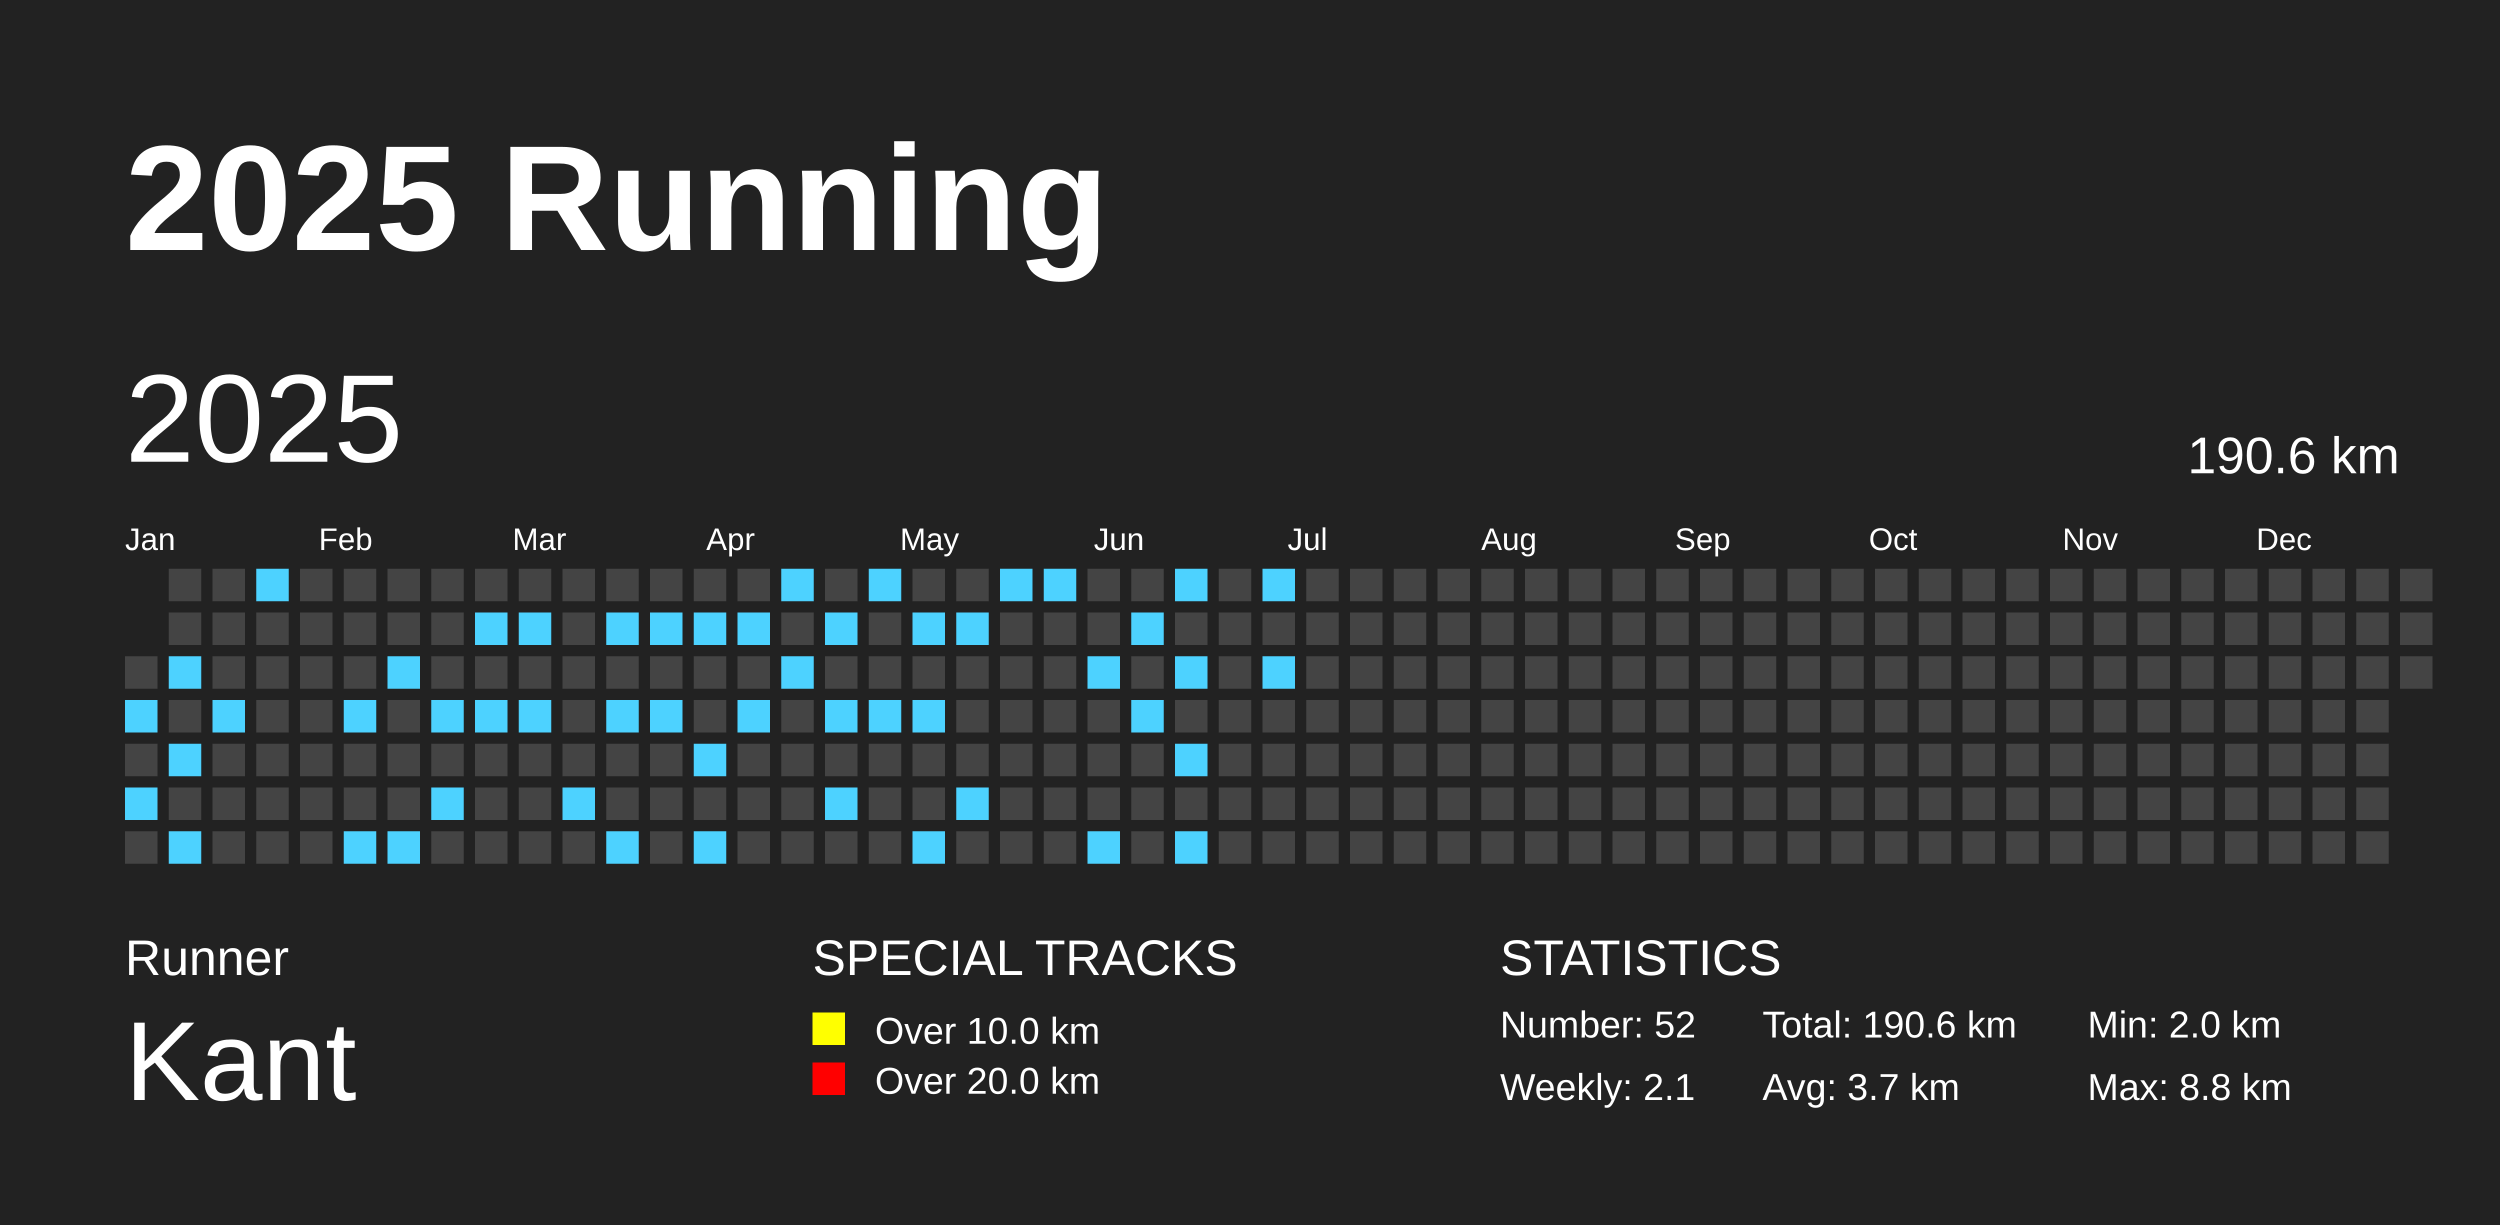
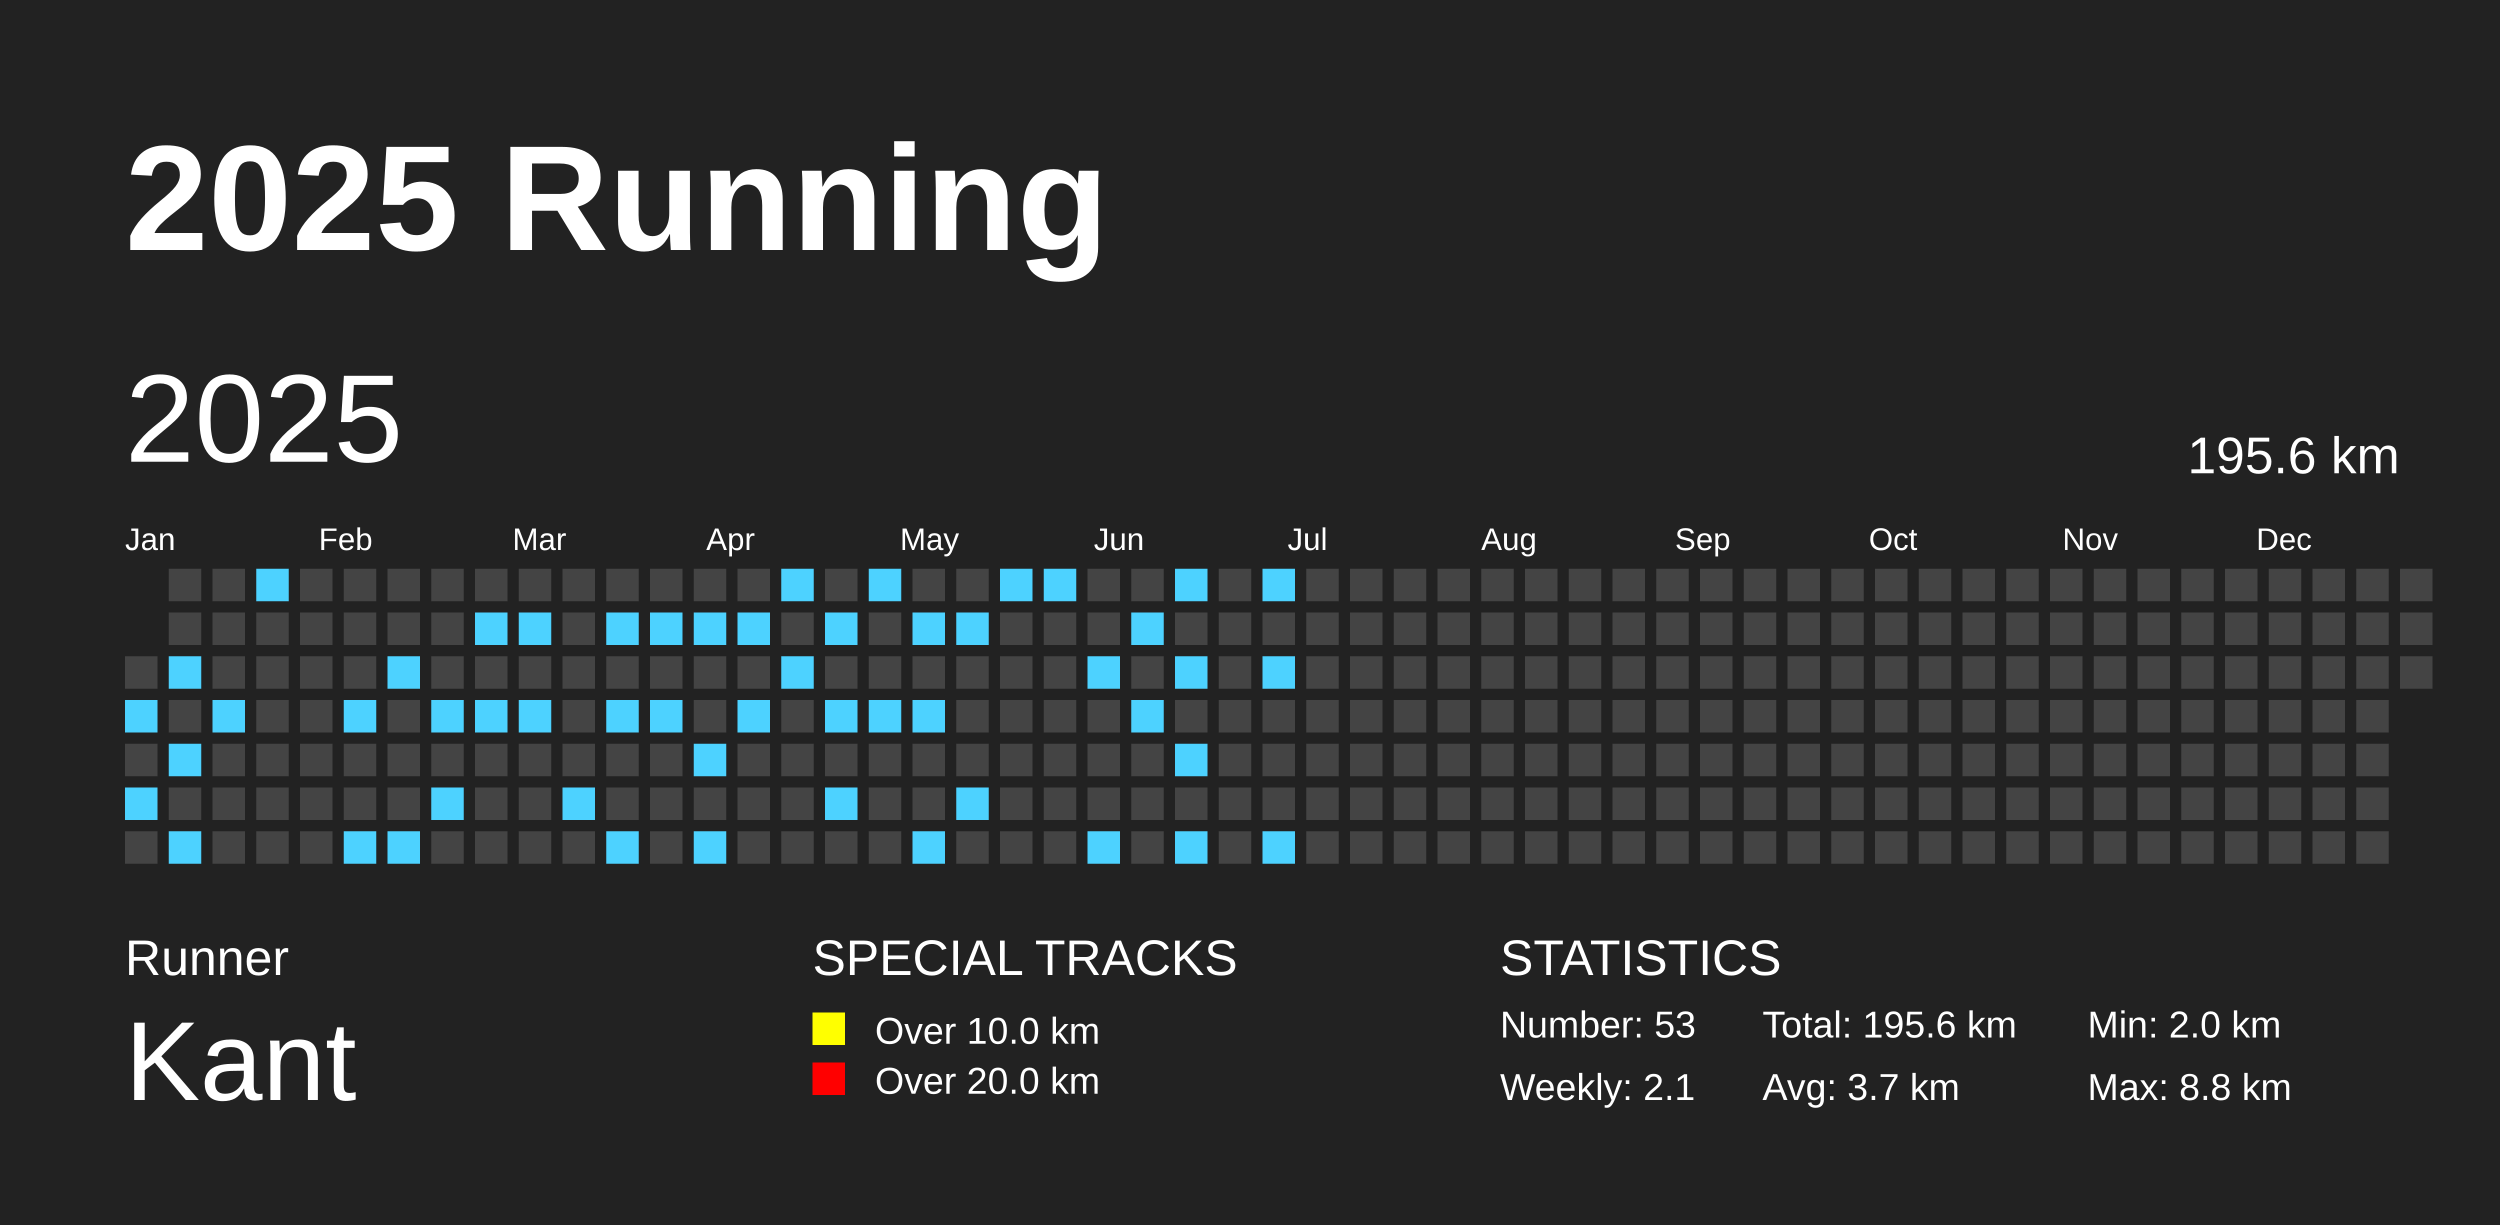
<svg xmlns="http://www.w3.org/2000/svg" baseProfile="full" height="98mm" version="1.1" viewBox="0,0,200,98" width="200mm">
  <defs />
  <rect fill="#222222" height="98" width="200" x="0" y="0" />
  <text fill="#FFFFFF" style="font-size:12px; font-family:Arial; font-weight:bold;" x="10" y="20">2025 Running</text>
  <text fill="#FFFFFF" style="font-size:4px; font-family:Arial" x="10" y="78">Runner</text>
  <text fill="#FFFFFF" style="font-size:9px; font-family:Arial" x="10" y="88">Kant</text>
  <text fill="#FFFFFF" style="font-size:4px; font-family:Arial" x="65" y="78">SPECIAL TRACKS</text>
  <rect fill="yellow" height="2.6" width="2.6" x="65" y="81" />
  <text fill="#FFFFFF" style="font-size:3px; font-family:Arial" x="70" y="83.5">Over 10.0 km</text>
  <rect fill="red" height="2.6" width="2.6" x="65" y="85" />
  <text fill="#FFFFFF" style="font-size:3px; font-family:Arial" x="70" y="87.5">Over 20.0 km</text>
  <text fill="#FFFFFF" style="font-size:4px; font-family:Arial" x="120" y="78">STATISTICS</text>
-   <text fill="#FFFFFF" style="font-size:3px; font-family:Arial" x="120" y="83">Number: 52</text>
+   <text fill="#FFFFFF" style="font-size:3px; font-family:Arial" x="120" y="83">Number: 53</text>
  <text fill="#FFFFFF" style="font-size:3px; font-family:Arial" x="120" y="88">Weekly: 2.1</text>
-   <text fill="#FFFFFF" style="font-size:3px; font-family:Arial" x="141" y="83">Total: 190.6 km</text>
+   <text fill="#FFFFFF" style="font-size:3px; font-family:Arial" x="141" y="83">Total: 195.6 km</text>
  <text fill="#FFFFFF" style="font-size:3px; font-family:Arial" x="141" y="88">Avg: 3.7 km</text>
  <text fill="#FFFFFF" style="font-size:3px; font-family:Arial" x="167" y="83">Min: 2.0 km</text>
  <text fill="#FFFFFF" style="font-size:3px; font-family:Arial" x="167" y="88">Max: 8.8 km</text>
  <text dominant-baseline="hanging" fill="#FFFFFF" style="font-size:10.0px; font-family:Arial;" x="10" y="30">2025</text>
-   <text dominant-baseline="hanging" fill="#FFFFFF" style="font-size:4.125px; font-family:Arial;" x="175" y="35">190.6 km</text>
+   <text dominant-baseline="hanging" fill="#FFFFFF" style="font-size:4.125px; font-family:Arial;" x="175" y="35">195.6 km</text>
  <text fill="#FFFFFF" style="font-size:2.5px; font-family:Arial" x="10.0" y="44">Jan</text>
  <text fill="#FFFFFF" style="font-size:2.5px; font-family:Arial" x="25.5" y="44">Feb</text>
  <text fill="#FFFFFF" style="font-size:2.5px; font-family:Arial" x="41.0" y="44">Mar</text>
  <text fill="#FFFFFF" style="font-size:2.5px; font-family:Arial" x="56.5" y="44">Apr</text>
  <text fill="#FFFFFF" style="font-size:2.5px; font-family:Arial" x="72.0" y="44">May</text>
  <text fill="#FFFFFF" style="font-size:2.5px; font-family:Arial" x="87.5" y="44">Jun</text>
  <text fill="#FFFFFF" style="font-size:2.5px; font-family:Arial" x="103.0" y="44">Jul</text>
  <text fill="#FFFFFF" style="font-size:2.5px; font-family:Arial" x="118.5" y="44">Aug</text>
  <text fill="#FFFFFF" style="font-size:2.5px; font-family:Arial" x="134.0" y="44">Sep</text>
  <text fill="#FFFFFF" style="font-size:2.5px; font-family:Arial" x="149.5" y="44">Oct</text>
  <text fill="#FFFFFF" style="font-size:2.5px; font-family:Arial" x="165.0" y="44">Nov</text>
  <text fill="#FFFFFF" style="font-size:2.5px; font-family:Arial" x="180.5" y="44">Dec</text>
  <rect fill="#444444" height="2.6" width="2.6" x="10.0" y="52.5" />
  <rect fill="#4DD2FF" height="2.6" width="2.6" x="10.0" y="56.0" />
  <rect fill="#444444" height="2.6" width="2.6" x="10.0" y="59.5" />
  <rect fill="#4DD2FF" height="2.6" width="2.6" x="10.0" y="63.0" />
  <rect fill="#444444" height="2.6" width="2.6" x="10.0" y="66.5" />
  <rect fill="#444444" height="2.6" width="2.6" x="13.5" y="45.5" />
  <rect fill="#444444" height="2.6" width="2.6" x="13.5" y="49.0" />
  <rect fill="#4DD2FF" height="2.6" width="2.6" x="13.5" y="52.5" />
  <rect fill="#444444" height="2.6" width="2.6" x="13.5" y="56.0" />
  <rect fill="#4DD2FF" height="2.6" width="2.6" x="13.5" y="59.5" />
  <rect fill="#444444" height="2.6" width="2.6" x="13.5" y="63.0" />
  <rect fill="#4DD2FF" height="2.6" width="2.6" x="13.5" y="66.5" />
  <rect fill="#444444" height="2.6" width="2.6" x="17.0" y="45.5" />
  <rect fill="#444444" height="2.6" width="2.6" x="17.0" y="49.0" />
  <rect fill="#444444" height="2.6" width="2.6" x="17.0" y="52.5" />
  <rect fill="#4DD2FF" height="2.6" width="2.6" x="17.0" y="56.0" />
  <rect fill="#444444" height="2.6" width="2.6" x="17.0" y="59.5" />
  <rect fill="#444444" height="2.6" width="2.6" x="17.0" y="63.0" />
  <rect fill="#444444" height="2.6" width="2.6" x="17.0" y="66.5" />
  <rect fill="#4DD2FF" height="2.6" width="2.6" x="20.5" y="45.5" />
  <rect fill="#444444" height="2.6" width="2.6" x="20.5" y="49.0" />
  <rect fill="#444444" height="2.6" width="2.6" x="20.5" y="52.5" />
  <rect fill="#444444" height="2.6" width="2.6" x="20.5" y="56.0" />
  <rect fill="#444444" height="2.6" width="2.6" x="20.5" y="59.5" />
  <rect fill="#444444" height="2.6" width="2.6" x="20.5" y="63.0" />
  <rect fill="#444444" height="2.6" width="2.6" x="20.5" y="66.5" />
  <rect fill="#444444" height="2.6" width="2.6" x="24.0" y="45.5" />
  <rect fill="#444444" height="2.6" width="2.6" x="24.0" y="49.0" />
  <rect fill="#444444" height="2.6" width="2.6" x="24.0" y="52.5" />
  <rect fill="#444444" height="2.6" width="2.6" x="24.0" y="56.0" />
  <rect fill="#444444" height="2.6" width="2.6" x="24.0" y="59.5" />
  <rect fill="#444444" height="2.6" width="2.6" x="24.0" y="63.0" />
  <rect fill="#444444" height="2.6" width="2.6" x="24.0" y="66.5" />
  <rect fill="#444444" height="2.6" width="2.6" x="27.5" y="45.5" />
  <rect fill="#444444" height="2.6" width="2.6" x="27.5" y="49.0" />
  <rect fill="#444444" height="2.6" width="2.6" x="27.5" y="52.5" />
  <rect fill="#4DD2FF" height="2.6" width="2.6" x="27.5" y="56.0" />
  <rect fill="#444444" height="2.6" width="2.6" x="27.5" y="59.5" />
  <rect fill="#444444" height="2.6" width="2.6" x="27.5" y="63.0" />
  <rect fill="#4DD2FF" height="2.6" width="2.6" x="27.5" y="66.5" />
  <rect fill="#444444" height="2.6" width="2.6" x="31.0" y="45.5" />
  <rect fill="#444444" height="2.6" width="2.6" x="31.0" y="49.0" />
  <rect fill="#4DD2FF" height="2.6" width="2.6" x="31.0" y="52.5" />
  <rect fill="#444444" height="2.6" width="2.6" x="31.0" y="56.0" />
  <rect fill="#444444" height="2.6" width="2.6" x="31.0" y="59.5" />
  <rect fill="#444444" height="2.6" width="2.6" x="31.0" y="63.0" />
  <rect fill="#4DD2FF" height="2.6" width="2.6" x="31.0" y="66.5" />
  <rect fill="#444444" height="2.6" width="2.6" x="34.5" y="45.5" />
  <rect fill="#444444" height="2.6" width="2.6" x="34.5" y="49.0" />
  <rect fill="#444444" height="2.6" width="2.6" x="34.5" y="52.5" />
  <rect fill="#4DD2FF" height="2.6" width="2.6" x="34.5" y="56.0" />
  <rect fill="#444444" height="2.6" width="2.6" x="34.5" y="59.5" />
  <rect fill="#4DD2FF" height="2.6" width="2.6" x="34.5" y="63.0" />
  <rect fill="#444444" height="2.6" width="2.6" x="34.5" y="66.5" />
  <rect fill="#444444" height="2.6" width="2.6" x="38.0" y="45.5" />
  <rect fill="#4DD2FF" height="2.6" width="2.6" x="38.0" y="49.0" />
  <rect fill="#444444" height="2.6" width="2.6" x="38.0" y="52.5" />
  <rect fill="#4DD2FF" height="2.6" width="2.6" x="38.0" y="56.0" />
  <rect fill="#444444" height="2.6" width="2.6" x="38.0" y="59.5" />
  <rect fill="#444444" height="2.6" width="2.6" x="38.0" y="63.0" />
  <rect fill="#444444" height="2.6" width="2.6" x="38.0" y="66.5" />
  <rect fill="#444444" height="2.6" width="2.6" x="41.5" y="45.5" />
  <rect fill="#4DD2FF" height="2.6" width="2.6" x="41.5" y="49.0" />
  <rect fill="#444444" height="2.6" width="2.6" x="41.5" y="52.5" />
  <rect fill="#4DD2FF" height="2.6" width="2.6" x="41.5" y="56.0" />
  <rect fill="#444444" height="2.6" width="2.6" x="41.5" y="59.5" />
  <rect fill="#444444" height="2.6" width="2.6" x="41.5" y="63.0" />
  <rect fill="#444444" height="2.6" width="2.6" x="41.5" y="66.5" />
  <rect fill="#444444" height="2.6" width="2.6" x="45.0" y="45.5" />
  <rect fill="#444444" height="2.6" width="2.6" x="45.0" y="49.0" />
  <rect fill="#444444" height="2.6" width="2.6" x="45.0" y="52.5" />
  <rect fill="#444444" height="2.6" width="2.6" x="45.0" y="56.0" />
  <rect fill="#444444" height="2.6" width="2.6" x="45.0" y="59.5" />
  <rect fill="#4DD2FF" height="2.6" width="2.6" x="45.0" y="63.0" />
  <rect fill="#444444" height="2.6" width="2.6" x="45.0" y="66.5" />
  <rect fill="#444444" height="2.6" width="2.6" x="48.5" y="45.5" />
  <rect fill="#4DD2FF" height="2.6" width="2.6" x="48.5" y="49.0" />
  <rect fill="#444444" height="2.6" width="2.6" x="48.5" y="52.5" />
  <rect fill="#4DD2FF" height="2.6" width="2.6" x="48.5" y="56.0" />
  <rect fill="#444444" height="2.6" width="2.6" x="48.5" y="59.5" />
  <rect fill="#444444" height="2.6" width="2.6" x="48.5" y="63.0" />
  <rect fill="#4DD2FF" height="2.6" width="2.6" x="48.5" y="66.5" />
  <rect fill="#444444" height="2.6" width="2.6" x="52.0" y="45.5" />
  <rect fill="#4DD2FF" height="2.6" width="2.6" x="52.0" y="49.0" />
  <rect fill="#444444" height="2.6" width="2.6" x="52.0" y="52.5" />
  <rect fill="#4DD2FF" height="2.6" width="2.6" x="52.0" y="56.0" />
  <rect fill="#444444" height="2.6" width="2.6" x="52.0" y="59.5" />
  <rect fill="#444444" height="2.6" width="2.6" x="52.0" y="63.0" />
  <rect fill="#444444" height="2.6" width="2.6" x="52.0" y="66.5" />
  <rect fill="#444444" height="2.6" width="2.6" x="55.5" y="45.5" />
  <rect fill="#4DD2FF" height="2.6" width="2.6" x="55.5" y="49.0" />
  <rect fill="#444444" height="2.6" width="2.6" x="55.5" y="52.5" />
  <rect fill="#444444" height="2.6" width="2.6" x="55.5" y="56.0" />
  <rect fill="#4DD2FF" height="2.6" width="2.6" x="55.5" y="59.5" />
  <rect fill="#444444" height="2.6" width="2.6" x="55.5" y="63.0" />
  <rect fill="#4DD2FF" height="2.6" width="2.6" x="55.5" y="66.5" />
  <rect fill="#444444" height="2.6" width="2.6" x="59.0" y="45.5" />
  <rect fill="#4DD2FF" height="2.6" width="2.6" x="59.0" y="49.0" />
  <rect fill="#444444" height="2.6" width="2.6" x="59.0" y="52.5" />
  <rect fill="#4DD2FF" height="2.6" width="2.6" x="59.0" y="56.0" />
  <rect fill="#444444" height="2.6" width="2.6" x="59.0" y="59.5" />
  <rect fill="#444444" height="2.6" width="2.6" x="59.0" y="63.0" />
  <rect fill="#444444" height="2.6" width="2.6" x="59.0" y="66.5" />
  <rect fill="#4DD2FF" height="2.6" width="2.6" x="62.5" y="45.5" />
  <rect fill="#444444" height="2.6" width="2.6" x="62.5" y="49.0" />
  <rect fill="#4DD2FF" height="2.6" width="2.6" x="62.5" y="52.5" />
  <rect fill="#444444" height="2.6" width="2.6" x="62.5" y="56.0" />
  <rect fill="#444444" height="2.6" width="2.6" x="62.5" y="59.5" />
  <rect fill="#444444" height="2.6" width="2.6" x="62.5" y="63.0" />
  <rect fill="#444444" height="2.6" width="2.6" x="62.5" y="66.5" />
  <rect fill="#444444" height="2.6" width="2.6" x="66.0" y="45.5" />
  <rect fill="#4DD2FF" height="2.6" width="2.6" x="66.0" y="49.0" />
  <rect fill="#444444" height="2.6" width="2.6" x="66.0" y="52.5" />
  <rect fill="#4DD2FF" height="2.6" width="2.6" x="66.0" y="56.0" />
  <rect fill="#444444" height="2.6" width="2.6" x="66.0" y="59.5" />
  <rect fill="#4DD2FF" height="2.6" width="2.6" x="66.0" y="63.0" />
  <rect fill="#444444" height="2.6" width="2.6" x="66.0" y="66.5" />
  <rect fill="#4DD2FF" height="2.6" width="2.6" x="69.5" y="45.5" />
  <rect fill="#444444" height="2.6" width="2.6" x="69.5" y="49.0" />
  <rect fill="#444444" height="2.6" width="2.6" x="69.5" y="52.5" />
  <rect fill="#4DD2FF" height="2.6" width="2.6" x="69.5" y="56.0" />
  <rect fill="#444444" height="2.6" width="2.6" x="69.5" y="59.5" />
  <rect fill="#444444" height="2.6" width="2.6" x="69.5" y="63.0" />
  <rect fill="#444444" height="2.6" width="2.6" x="69.5" y="66.5" />
  <rect fill="#444444" height="2.6" width="2.6" x="73.0" y="45.5" />
  <rect fill="#4DD2FF" height="2.6" width="2.6" x="73.0" y="49.0" />
  <rect fill="#444444" height="2.6" width="2.6" x="73.0" y="52.5" />
  <rect fill="#4DD2FF" height="2.6" width="2.6" x="73.0" y="56.0" />
  <rect fill="#444444" height="2.6" width="2.6" x="73.0" y="59.5" />
  <rect fill="#444444" height="2.6" width="2.6" x="73.0" y="63.0" />
  <rect fill="#4DD2FF" height="2.6" width="2.6" x="73.0" y="66.5" />
  <rect fill="#444444" height="2.6" width="2.6" x="76.5" y="45.5" />
  <rect fill="#4DD2FF" height="2.6" width="2.6" x="76.5" y="49.0" />
  <rect fill="#444444" height="2.6" width="2.6" x="76.5" y="52.5" />
  <rect fill="#444444" height="2.6" width="2.6" x="76.5" y="56.0" />
  <rect fill="#444444" height="2.6" width="2.6" x="76.5" y="59.5" />
  <rect fill="#4DD2FF" height="2.6" width="2.6" x="76.5" y="63.0" />
  <rect fill="#444444" height="2.6" width="2.6" x="76.5" y="66.5" />
  <rect fill="#4DD2FF" height="2.6" width="2.6" x="80.0" y="45.5" />
  <rect fill="#444444" height="2.6" width="2.6" x="80.0" y="49.0" />
  <rect fill="#444444" height="2.6" width="2.6" x="80.0" y="52.5" />
  <rect fill="#444444" height="2.6" width="2.6" x="80.0" y="56.0" />
  <rect fill="#444444" height="2.6" width="2.6" x="80.0" y="59.5" />
  <rect fill="#444444" height="2.6" width="2.6" x="80.0" y="63.0" />
  <rect fill="#444444" height="2.6" width="2.6" x="80.0" y="66.5" />
  <rect fill="#4DD2FF" height="2.6" width="2.6" x="83.5" y="45.5" />
  <rect fill="#444444" height="2.6" width="2.6" x="83.5" y="49.0" />
  <rect fill="#444444" height="2.6" width="2.6" x="83.5" y="52.5" />
  <rect fill="#444444" height="2.6" width="2.6" x="83.5" y="56.0" />
  <rect fill="#444444" height="2.6" width="2.6" x="83.5" y="59.5" />
  <rect fill="#444444" height="2.6" width="2.6" x="83.5" y="63.0" />
  <rect fill="#444444" height="2.6" width="2.6" x="83.5" y="66.5" />
  <rect fill="#444444" height="2.6" width="2.6" x="87.0" y="45.5" />
  <rect fill="#444444" height="2.6" width="2.6" x="87.0" y="49.0" />
  <rect fill="#4DD2FF" height="2.6" width="2.6" x="87.0" y="52.5" />
  <rect fill="#444444" height="2.6" width="2.6" x="87.0" y="56.0" />
  <rect fill="#444444" height="2.6" width="2.6" x="87.0" y="59.5" />
  <rect fill="#444444" height="2.6" width="2.6" x="87.0" y="63.0" />
  <rect fill="#4DD2FF" height="2.6" width="2.6" x="87.0" y="66.5" />
  <rect fill="#444444" height="2.6" width="2.6" x="90.5" y="45.5" />
  <rect fill="#4DD2FF" height="2.6" width="2.6" x="90.5" y="49.0" />
  <rect fill="#444444" height="2.6" width="2.6" x="90.5" y="52.5" />
  <rect fill="#4DD2FF" height="2.6" width="2.6" x="90.5" y="56.0" />
  <rect fill="#444444" height="2.6" width="2.6" x="90.5" y="59.5" />
  <rect fill="#444444" height="2.6" width="2.6" x="90.5" y="63.0" />
  <rect fill="#444444" height="2.6" width="2.6" x="90.5" y="66.5" />
  <rect fill="#4DD2FF" height="2.6" width="2.6" x="94.0" y="45.5" />
  <rect fill="#444444" height="2.6" width="2.6" x="94.0" y="49.0" />
  <rect fill="#4DD2FF" height="2.6" width="2.6" x="94.0" y="52.5" />
  <rect fill="#444444" height="2.6" width="2.6" x="94.0" y="56.0" />
  <rect fill="#4DD2FF" height="2.6" width="2.6" x="94.0" y="59.5" />
  <rect fill="#444444" height="2.6" width="2.6" x="94.0" y="63.0" />
  <rect fill="#4DD2FF" height="2.6" width="2.6" x="94.0" y="66.5" />
  <rect fill="#444444" height="2.6" width="2.6" x="97.5" y="45.5" />
  <rect fill="#444444" height="2.6" width="2.6" x="97.5" y="49.0" />
  <rect fill="#444444" height="2.6" width="2.6" x="97.5" y="52.5" />
  <rect fill="#444444" height="2.6" width="2.6" x="97.5" y="56.0" />
  <rect fill="#444444" height="2.6" width="2.6" x="97.5" y="59.5" />
  <rect fill="#444444" height="2.6" width="2.6" x="97.5" y="63.0" />
  <rect fill="#444444" height="2.6" width="2.6" x="97.5" y="66.5" />
  <rect fill="#4DD2FF" height="2.6" width="2.6" x="101.0" y="45.5" />
  <rect fill="#444444" height="2.6" width="2.6" x="101.0" y="49.0" />
  <rect fill="#4DD2FF" height="2.6" width="2.6" x="101.0" y="52.5" />
  <rect fill="#444444" height="2.6" width="2.6" x="101.0" y="56.0" />
  <rect fill="#444444" height="2.6" width="2.6" x="101.0" y="59.5" />
  <rect fill="#444444" height="2.6" width="2.6" x="101.0" y="63.0" />
-   <rect fill="#444444" height="2.6" width="2.6" x="101.0" y="66.5" />
+   <rect fill="#4DD2FF" height="2.6" width="2.6" x="101.0" y="66.5" />
  <rect fill="#444444" height="2.6" width="2.6" x="104.5" y="45.5" />
  <rect fill="#444444" height="2.6" width="2.6" x="104.5" y="49.0" />
  <rect fill="#444444" height="2.6" width="2.6" x="104.5" y="52.5" />
  <rect fill="#444444" height="2.6" width="2.6" x="104.5" y="56.0" />
  <rect fill="#444444" height="2.6" width="2.6" x="104.5" y="59.5" />
  <rect fill="#444444" height="2.6" width="2.6" x="104.5" y="63.0" />
  <rect fill="#444444" height="2.6" width="2.6" x="104.5" y="66.5" />
  <rect fill="#444444" height="2.6" width="2.6" x="108.0" y="45.5" />
  <rect fill="#444444" height="2.6" width="2.6" x="108.0" y="49.0" />
  <rect fill="#444444" height="2.6" width="2.6" x="108.0" y="52.5" />
  <rect fill="#444444" height="2.6" width="2.6" x="108.0" y="56.0" />
  <rect fill="#444444" height="2.6" width="2.6" x="108.0" y="59.5" />
  <rect fill="#444444" height="2.6" width="2.6" x="108.0" y="63.0" />
  <rect fill="#444444" height="2.6" width="2.6" x="108.0" y="66.5" />
  <rect fill="#444444" height="2.6" width="2.6" x="111.5" y="45.5" />
  <rect fill="#444444" height="2.6" width="2.6" x="111.5" y="49.0" />
  <rect fill="#444444" height="2.6" width="2.6" x="111.5" y="52.5" />
  <rect fill="#444444" height="2.6" width="2.6" x="111.5" y="56.0" />
  <rect fill="#444444" height="2.6" width="2.6" x="111.5" y="59.5" />
  <rect fill="#444444" height="2.6" width="2.6" x="111.5" y="63.0" />
  <rect fill="#444444" height="2.6" width="2.6" x="111.5" y="66.5" />
  <rect fill="#444444" height="2.6" width="2.6" x="115.0" y="45.5" />
  <rect fill="#444444" height="2.6" width="2.6" x="115.0" y="49.0" />
  <rect fill="#444444" height="2.6" width="2.6" x="115.0" y="52.5" />
  <rect fill="#444444" height="2.6" width="2.6" x="115.0" y="56.0" />
  <rect fill="#444444" height="2.6" width="2.6" x="115.0" y="59.5" />
  <rect fill="#444444" height="2.6" width="2.6" x="115.0" y="63.0" />
  <rect fill="#444444" height="2.6" width="2.6" x="115.0" y="66.5" />
  <rect fill="#444444" height="2.6" width="2.6" x="118.5" y="45.5" />
  <rect fill="#444444" height="2.6" width="2.6" x="118.5" y="49.0" />
  <rect fill="#444444" height="2.6" width="2.6" x="118.5" y="52.5" />
  <rect fill="#444444" height="2.6" width="2.6" x="118.5" y="56.0" />
  <rect fill="#444444" height="2.6" width="2.6" x="118.5" y="59.5" />
  <rect fill="#444444" height="2.6" width="2.6" x="118.5" y="63.0" />
  <rect fill="#444444" height="2.6" width="2.6" x="118.5" y="66.5" />
  <rect fill="#444444" height="2.6" width="2.6" x="122.0" y="45.5" />
  <rect fill="#444444" height="2.6" width="2.6" x="122.0" y="49.0" />
  <rect fill="#444444" height="2.6" width="2.6" x="122.0" y="52.5" />
  <rect fill="#444444" height="2.6" width="2.6" x="122.0" y="56.0" />
  <rect fill="#444444" height="2.6" width="2.6" x="122.0" y="59.5" />
  <rect fill="#444444" height="2.6" width="2.6" x="122.0" y="63.0" />
  <rect fill="#444444" height="2.6" width="2.6" x="122.0" y="66.5" />
  <rect fill="#444444" height="2.6" width="2.6" x="125.5" y="45.5" />
  <rect fill="#444444" height="2.6" width="2.6" x="125.5" y="49.0" />
  <rect fill="#444444" height="2.6" width="2.6" x="125.5" y="52.5" />
  <rect fill="#444444" height="2.6" width="2.6" x="125.5" y="56.0" />
  <rect fill="#444444" height="2.6" width="2.6" x="125.5" y="59.5" />
  <rect fill="#444444" height="2.6" width="2.6" x="125.5" y="63.0" />
  <rect fill="#444444" height="2.6" width="2.6" x="125.5" y="66.5" />
  <rect fill="#444444" height="2.6" width="2.6" x="129.0" y="45.5" />
  <rect fill="#444444" height="2.6" width="2.6" x="129.0" y="49.0" />
  <rect fill="#444444" height="2.6" width="2.6" x="129.0" y="52.5" />
  <rect fill="#444444" height="2.6" width="2.6" x="129.0" y="56.0" />
  <rect fill="#444444" height="2.6" width="2.6" x="129.0" y="59.5" />
  <rect fill="#444444" height="2.6" width="2.6" x="129.0" y="63.0" />
  <rect fill="#444444" height="2.6" width="2.6" x="129.0" y="66.5" />
  <rect fill="#444444" height="2.6" width="2.6" x="132.5" y="45.5" />
  <rect fill="#444444" height="2.6" width="2.6" x="132.5" y="49.0" />
  <rect fill="#444444" height="2.6" width="2.6" x="132.5" y="52.5" />
  <rect fill="#444444" height="2.6" width="2.6" x="132.5" y="56.0" />
  <rect fill="#444444" height="2.6" width="2.6" x="132.5" y="59.5" />
  <rect fill="#444444" height="2.6" width="2.6" x="132.5" y="63.0" />
  <rect fill="#444444" height="2.6" width="2.6" x="132.5" y="66.5" />
  <rect fill="#444444" height="2.6" width="2.6" x="136.0" y="45.5" />
  <rect fill="#444444" height="2.6" width="2.6" x="136.0" y="49.0" />
  <rect fill="#444444" height="2.6" width="2.6" x="136.0" y="52.5" />
  <rect fill="#444444" height="2.6" width="2.6" x="136.0" y="56.0" />
  <rect fill="#444444" height="2.6" width="2.6" x="136.0" y="59.5" />
  <rect fill="#444444" height="2.6" width="2.6" x="136.0" y="63.0" />
  <rect fill="#444444" height="2.6" width="2.6" x="136.0" y="66.5" />
  <rect fill="#444444" height="2.6" width="2.6" x="139.5" y="45.5" />
  <rect fill="#444444" height="2.6" width="2.6" x="139.5" y="49.0" />
  <rect fill="#444444" height="2.6" width="2.6" x="139.5" y="52.5" />
  <rect fill="#444444" height="2.6" width="2.6" x="139.5" y="56.0" />
  <rect fill="#444444" height="2.6" width="2.6" x="139.5" y="59.5" />
  <rect fill="#444444" height="2.6" width="2.6" x="139.5" y="63.0" />
  <rect fill="#444444" height="2.6" width="2.6" x="139.5" y="66.5" />
  <rect fill="#444444" height="2.6" width="2.6" x="143.0" y="45.5" />
  <rect fill="#444444" height="2.6" width="2.6" x="143.0" y="49.0" />
  <rect fill="#444444" height="2.6" width="2.6" x="143.0" y="52.5" />
  <rect fill="#444444" height="2.6" width="2.6" x="143.0" y="56.0" />
  <rect fill="#444444" height="2.6" width="2.6" x="143.0" y="59.5" />
  <rect fill="#444444" height="2.6" width="2.6" x="143.0" y="63.0" />
  <rect fill="#444444" height="2.6" width="2.6" x="143.0" y="66.5" />
  <rect fill="#444444" height="2.6" width="2.6" x="146.5" y="45.5" />
  <rect fill="#444444" height="2.6" width="2.6" x="146.5" y="49.0" />
  <rect fill="#444444" height="2.6" width="2.6" x="146.5" y="52.5" />
  <rect fill="#444444" height="2.6" width="2.6" x="146.5" y="56.0" />
  <rect fill="#444444" height="2.6" width="2.6" x="146.5" y="59.5" />
  <rect fill="#444444" height="2.6" width="2.6" x="146.5" y="63.0" />
  <rect fill="#444444" height="2.6" width="2.6" x="146.5" y="66.5" />
  <rect fill="#444444" height="2.6" width="2.6" x="150.0" y="45.5" />
  <rect fill="#444444" height="2.6" width="2.6" x="150.0" y="49.0" />
  <rect fill="#444444" height="2.6" width="2.6" x="150.0" y="52.5" />
  <rect fill="#444444" height="2.6" width="2.6" x="150.0" y="56.0" />
  <rect fill="#444444" height="2.6" width="2.6" x="150.0" y="59.5" />
  <rect fill="#444444" height="2.6" width="2.6" x="150.0" y="63.0" />
  <rect fill="#444444" height="2.6" width="2.6" x="150.0" y="66.5" />
  <rect fill="#444444" height="2.6" width="2.6" x="153.5" y="45.5" />
  <rect fill="#444444" height="2.6" width="2.6" x="153.5" y="49.0" />
  <rect fill="#444444" height="2.6" width="2.6" x="153.5" y="52.5" />
  <rect fill="#444444" height="2.6" width="2.6" x="153.5" y="56.0" />
  <rect fill="#444444" height="2.6" width="2.6" x="153.5" y="59.5" />
  <rect fill="#444444" height="2.6" width="2.6" x="153.5" y="63.0" />
  <rect fill="#444444" height="2.6" width="2.6" x="153.5" y="66.5" />
  <rect fill="#444444" height="2.6" width="2.6" x="157.0" y="45.5" />
  <rect fill="#444444" height="2.6" width="2.6" x="157.0" y="49.0" />
  <rect fill="#444444" height="2.6" width="2.6" x="157.0" y="52.5" />
  <rect fill="#444444" height="2.6" width="2.6" x="157.0" y="56.0" />
  <rect fill="#444444" height="2.6" width="2.6" x="157.0" y="59.5" />
  <rect fill="#444444" height="2.6" width="2.6" x="157.0" y="63.0" />
  <rect fill="#444444" height="2.6" width="2.6" x="157.0" y="66.5" />
  <rect fill="#444444" height="2.6" width="2.6" x="160.5" y="45.5" />
  <rect fill="#444444" height="2.6" width="2.6" x="160.5" y="49.0" />
  <rect fill="#444444" height="2.6" width="2.6" x="160.5" y="52.5" />
  <rect fill="#444444" height="2.6" width="2.6" x="160.5" y="56.0" />
  <rect fill="#444444" height="2.6" width="2.6" x="160.5" y="59.5" />
  <rect fill="#444444" height="2.6" width="2.6" x="160.5" y="63.0" />
  <rect fill="#444444" height="2.6" width="2.6" x="160.5" y="66.5" />
  <rect fill="#444444" height="2.6" width="2.6" x="164.0" y="45.5" />
  <rect fill="#444444" height="2.6" width="2.6" x="164.0" y="49.0" />
  <rect fill="#444444" height="2.6" width="2.6" x="164.0" y="52.5" />
  <rect fill="#444444" height="2.6" width="2.6" x="164.0" y="56.0" />
  <rect fill="#444444" height="2.6" width="2.6" x="164.0" y="59.5" />
  <rect fill="#444444" height="2.6" width="2.6" x="164.0" y="63.0" />
  <rect fill="#444444" height="2.6" width="2.6" x="164.0" y="66.5" />
  <rect fill="#444444" height="2.6" width="2.6" x="167.5" y="45.5" />
  <rect fill="#444444" height="2.6" width="2.6" x="167.5" y="49.0" />
  <rect fill="#444444" height="2.6" width="2.6" x="167.5" y="52.5" />
  <rect fill="#444444" height="2.6" width="2.6" x="167.5" y="56.0" />
  <rect fill="#444444" height="2.6" width="2.6" x="167.5" y="59.5" />
  <rect fill="#444444" height="2.6" width="2.6" x="167.5" y="63.0" />
  <rect fill="#444444" height="2.6" width="2.6" x="167.5" y="66.5" />
  <rect fill="#444444" height="2.6" width="2.6" x="171.0" y="45.5" />
  <rect fill="#444444" height="2.6" width="2.6" x="171.0" y="49.0" />
  <rect fill="#444444" height="2.6" width="2.6" x="171.0" y="52.5" />
  <rect fill="#444444" height="2.6" width="2.6" x="171.0" y="56.0" />
  <rect fill="#444444" height="2.6" width="2.6" x="171.0" y="59.5" />
  <rect fill="#444444" height="2.6" width="2.6" x="171.0" y="63.0" />
  <rect fill="#444444" height="2.6" width="2.6" x="171.0" y="66.5" />
  <rect fill="#444444" height="2.6" width="2.6" x="174.5" y="45.5" />
  <rect fill="#444444" height="2.6" width="2.6" x="174.5" y="49.0" />
  <rect fill="#444444" height="2.6" width="2.6" x="174.5" y="52.5" />
  <rect fill="#444444" height="2.6" width="2.6" x="174.5" y="56.0" />
  <rect fill="#444444" height="2.6" width="2.6" x="174.5" y="59.5" />
  <rect fill="#444444" height="2.6" width="2.6" x="174.5" y="63.0" />
  <rect fill="#444444" height="2.6" width="2.6" x="174.5" y="66.5" />
  <rect fill="#444444" height="2.6" width="2.6" x="178.0" y="45.5" />
  <rect fill="#444444" height="2.6" width="2.6" x="178.0" y="49.0" />
  <rect fill="#444444" height="2.6" width="2.6" x="178.0" y="52.5" />
  <rect fill="#444444" height="2.6" width="2.6" x="178.0" y="56.0" />
  <rect fill="#444444" height="2.6" width="2.6" x="178.0" y="59.5" />
  <rect fill="#444444" height="2.6" width="2.6" x="178.0" y="63.0" />
  <rect fill="#444444" height="2.6" width="2.6" x="178.0" y="66.5" />
  <rect fill="#444444" height="2.6" width="2.6" x="181.5" y="45.5" />
  <rect fill="#444444" height="2.6" width="2.6" x="181.5" y="49.0" />
  <rect fill="#444444" height="2.6" width="2.6" x="181.5" y="52.5" />
  <rect fill="#444444" height="2.6" width="2.6" x="181.5" y="56.0" />
  <rect fill="#444444" height="2.6" width="2.6" x="181.5" y="59.5" />
  <rect fill="#444444" height="2.6" width="2.6" x="181.5" y="63.0" />
  <rect fill="#444444" height="2.6" width="2.6" x="181.5" y="66.5" />
  <rect fill="#444444" height="2.6" width="2.6" x="185.0" y="45.5" />
  <rect fill="#444444" height="2.6" width="2.6" x="185.0" y="49.0" />
  <rect fill="#444444" height="2.6" width="2.6" x="185.0" y="52.5" />
  <rect fill="#444444" height="2.6" width="2.6" x="185.0" y="56.0" />
  <rect fill="#444444" height="2.6" width="2.6" x="185.0" y="59.5" />
  <rect fill="#444444" height="2.6" width="2.6" x="185.0" y="63.0" />
  <rect fill="#444444" height="2.6" width="2.6" x="185.0" y="66.5" />
  <rect fill="#444444" height="2.6" width="2.6" x="188.5" y="45.5" />
  <rect fill="#444444" height="2.6" width="2.6" x="188.5" y="49.0" />
  <rect fill="#444444" height="2.6" width="2.6" x="188.5" y="52.5" />
  <rect fill="#444444" height="2.6" width="2.6" x="188.5" y="56.0" />
  <rect fill="#444444" height="2.6" width="2.6" x="188.5" y="59.5" />
  <rect fill="#444444" height="2.6" width="2.6" x="188.5" y="63.0" />
  <rect fill="#444444" height="2.6" width="2.6" x="188.5" y="66.5" />
  <rect fill="#444444" height="2.6" width="2.6" x="192.0" y="45.5" />
  <rect fill="#444444" height="2.6" width="2.6" x="192.0" y="49.0" />
  <rect fill="#444444" height="2.6" width="2.6" x="192.0" y="52.5" />
</svg>
